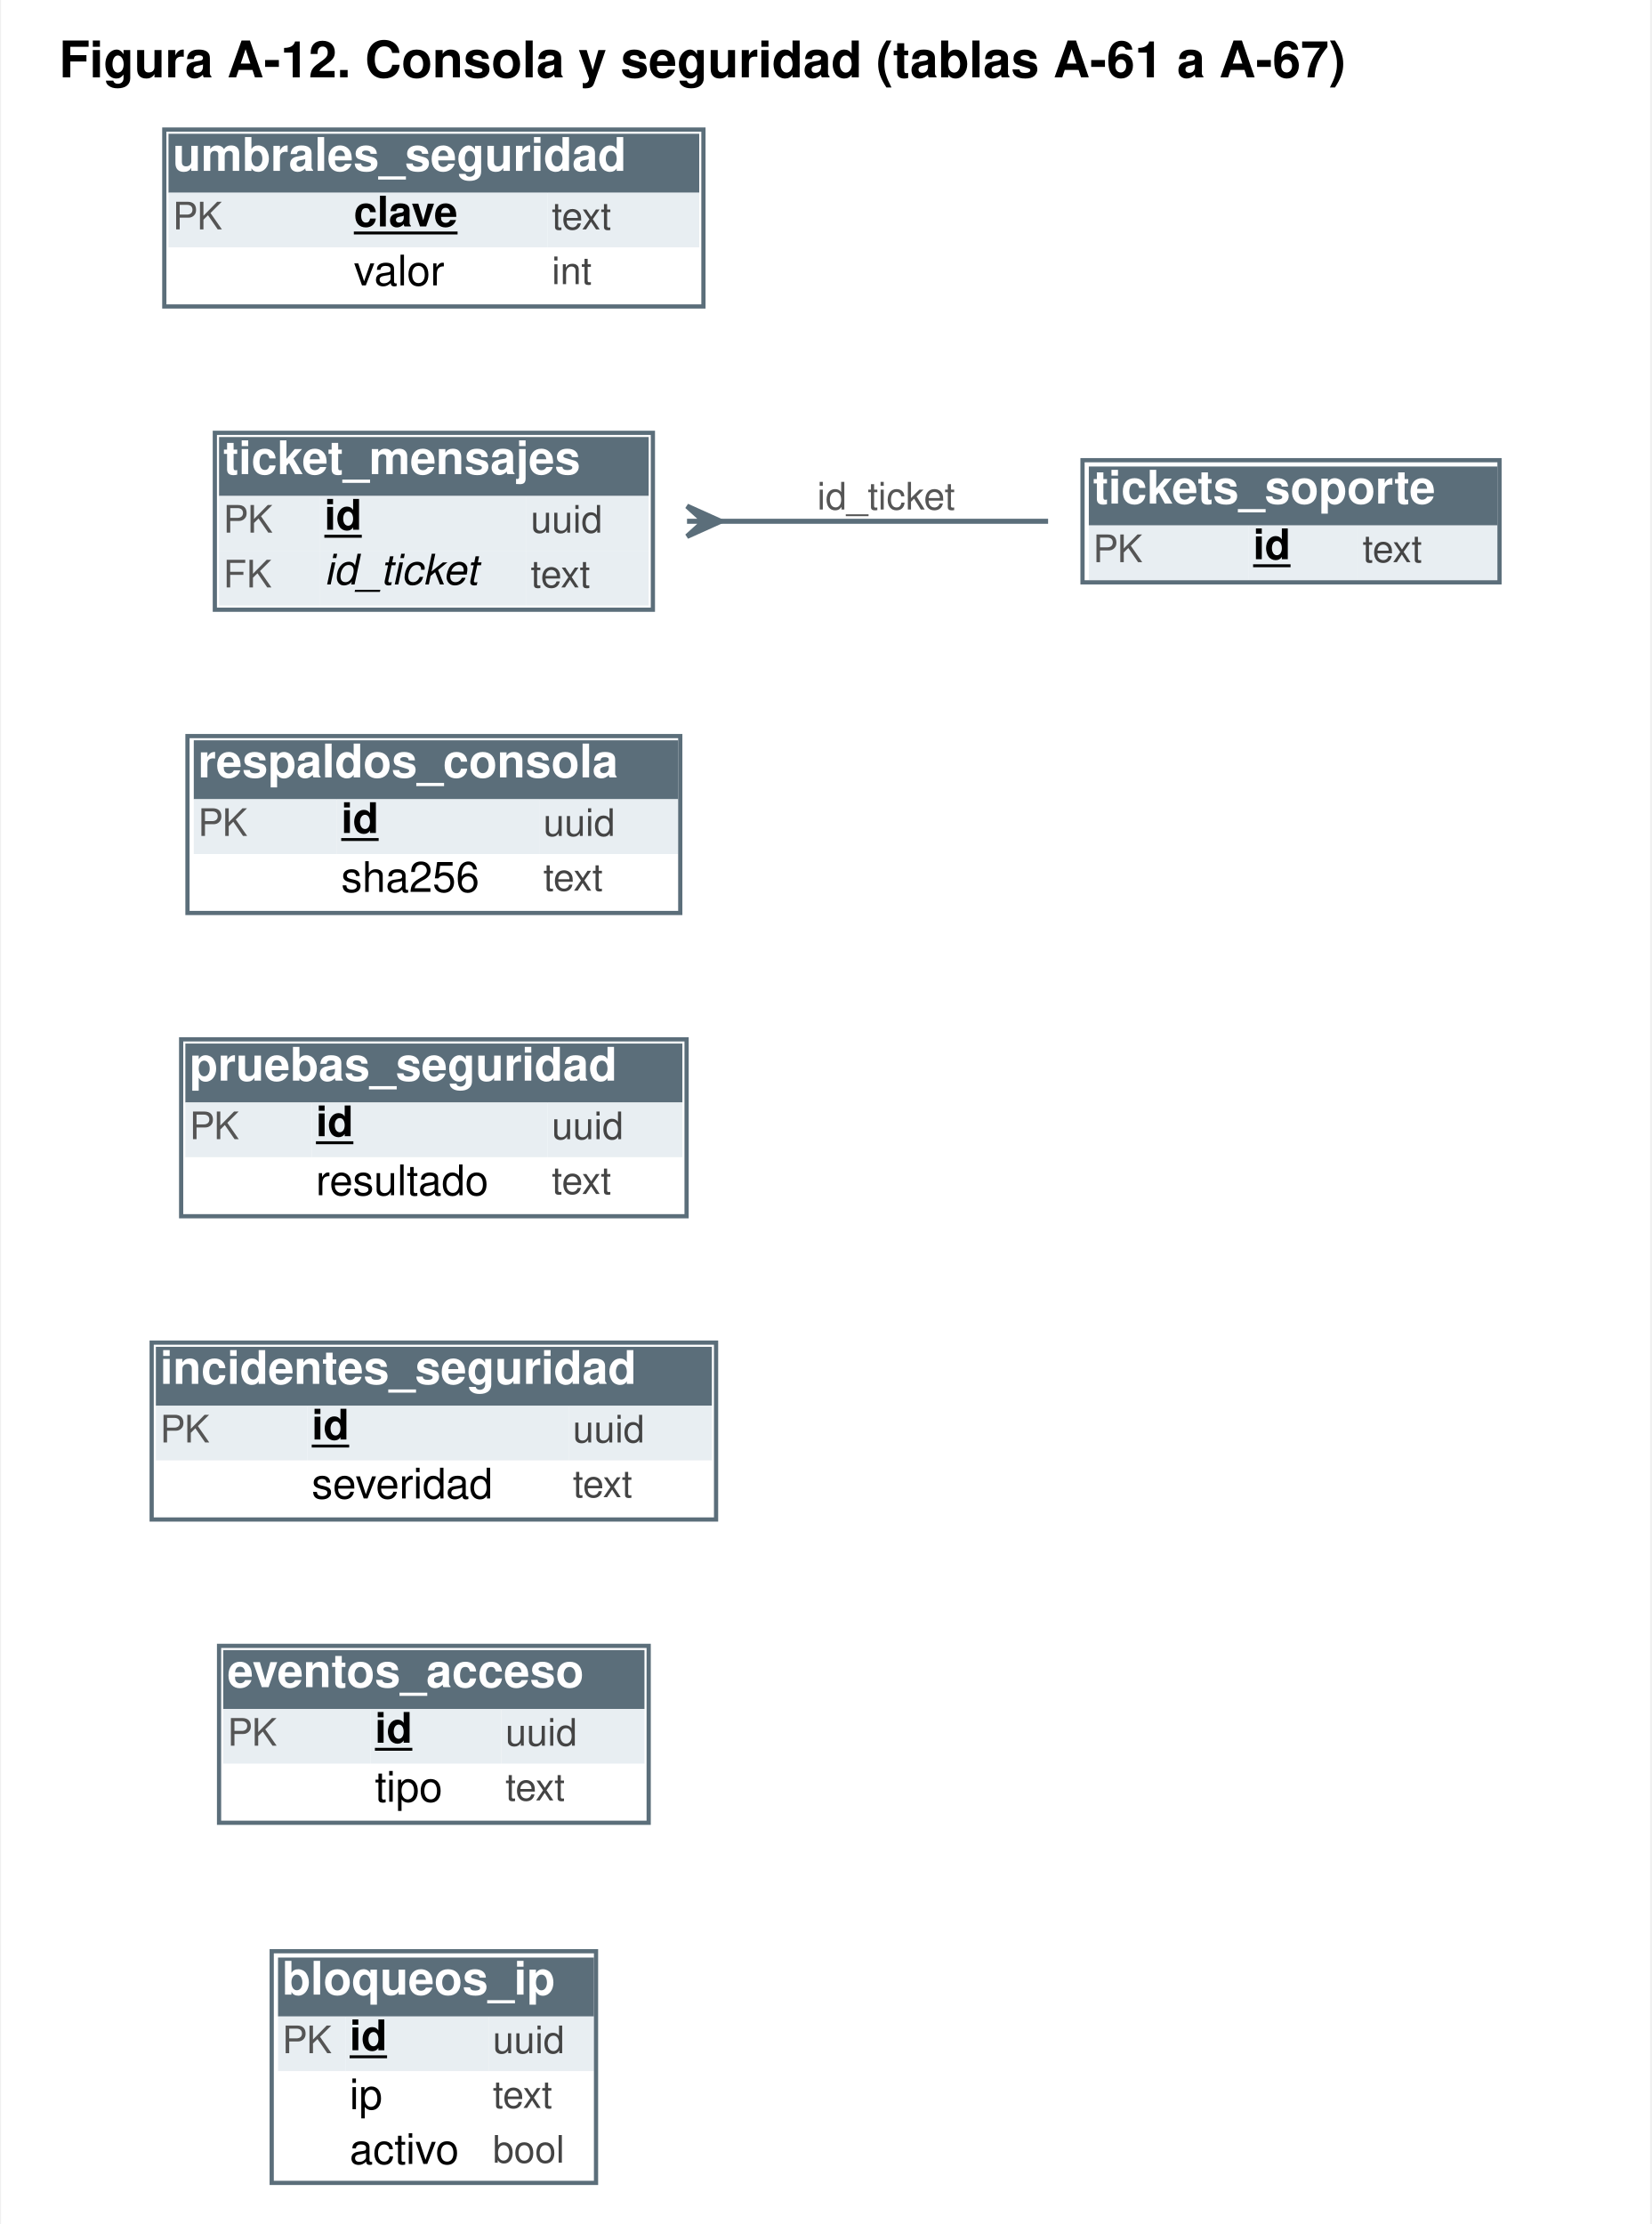
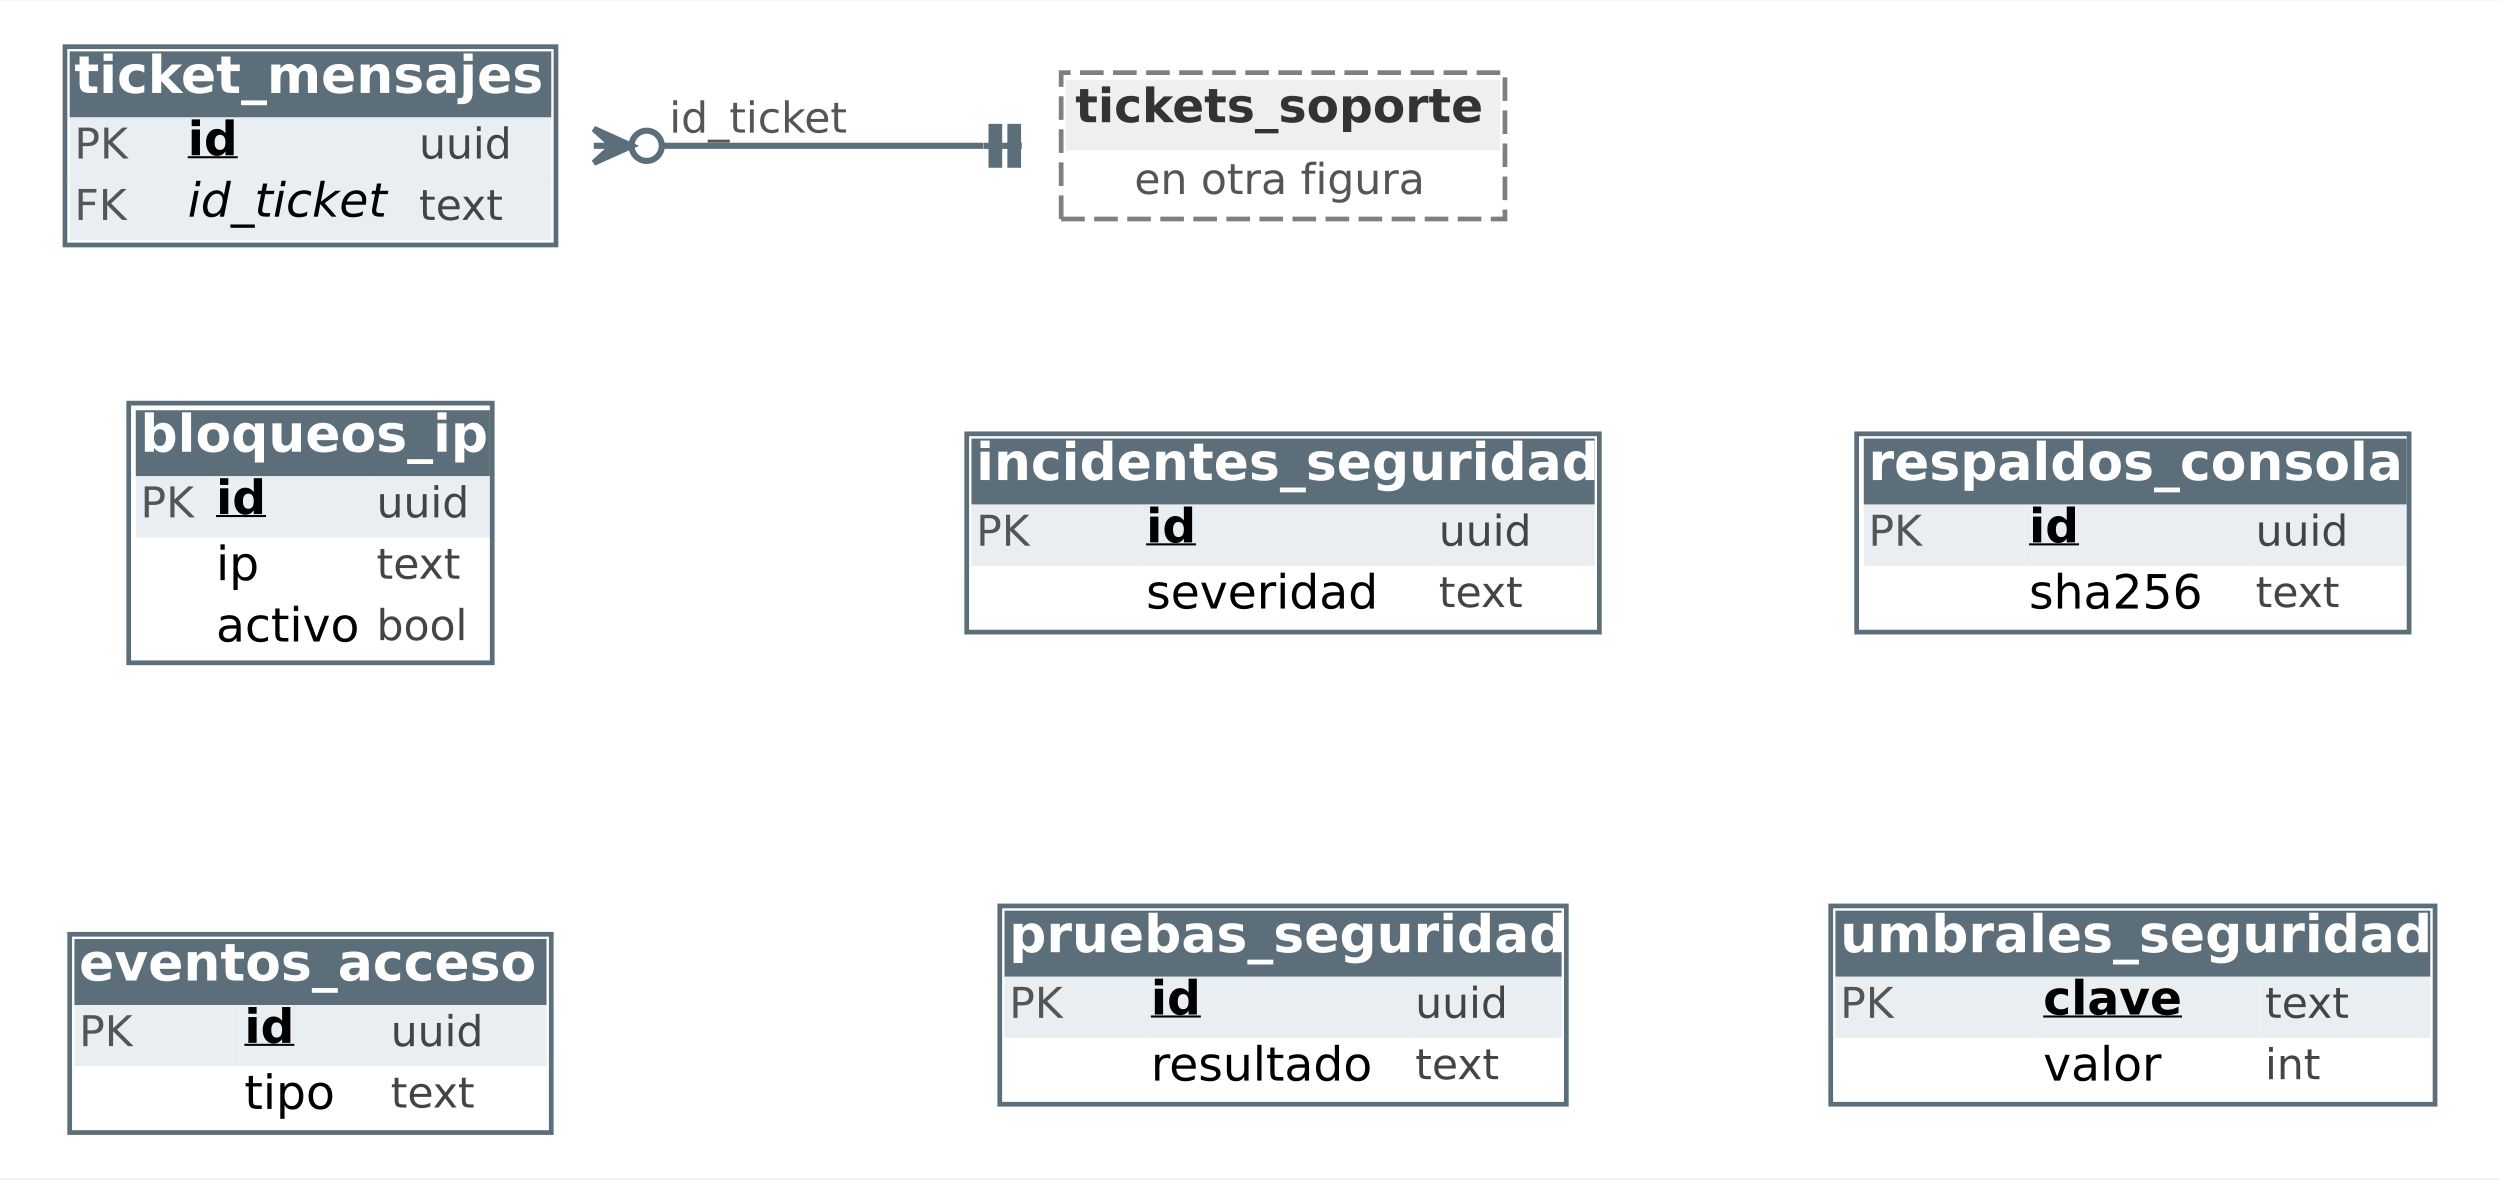
- <svg xmlns="http://www.w3.org/2000/svg" width="392pt" height="528pt" viewBox="0.00 0.00 391.52 528.02">
-   <g id="graph0" class="graph" transform="scale(1 1) rotate(0) translate(5.76 522.26)">
-     <polygon fill="white" stroke="transparent" points="-5.76,5.76 -5.76,-522.26 385.76,-522.26 385.76,5.76 -5.76,5.76" />
-     <text text-anchor="start" x="8" y="-503.9" font-family="Helvetica,sans-Serif" font-weight="bold" font-size="12.00">Figura A-12. Consola y seguridad (tablas A-61 a A-67)</text>
+ <svg xmlns="http://www.w3.org/2000/svg" width="530pt" height="250pt" viewBox="0.00 0.00 529.52 249.52">
+   <g id="graph0" class="graph" transform="scale(1 1) rotate(0) translate(5.76 243.76)">
+     <polygon fill="white" stroke="transparent" points="-5.76,5.76 -5.76,-243.76 523.76,-243.76 523.76,5.76 -5.76,5.76" />
    <g id="node1" class="node">
-       <polygon fill="#5b6e7a" stroke="transparent" points="60,-43.5 60,-57.5 135,-57.5 135,-43.5 60,-43.5" />
-       <text text-anchor="start" x="61" y="-48.7" font-family="Helvetica,sans-Serif" font-weight="bold" font-size="11.00" fill="white">bloqueos_ip</text>
-       <polygon fill="#e8eef2" stroke="transparent" points="60,-30.5 60,-43.5 76,-43.5 76,-30.5 60,-30.5" />
-       <text text-anchor="start" x="61" y="-34.8" font-family="Helvetica,sans-Serif" font-size="9.00" fill="#555555">PK</text>
-       <polygon fill="#e8eef2" stroke="transparent" points="76,-30.5 76,-43.5 110,-43.5 110,-30.5 76,-30.5" />
-       <text text-anchor="start" x="77" y="-35.5" font-family="Helvetica,sans-Serif" font-weight="bold" text-decoration="underline" font-size="10.00">id</text>
-       <polygon fill="#e8eef2" stroke="transparent" points="110,-30.5 110,-43.5 135,-43.5 135,-30.5 110,-30.5" />
-       <text text-anchor="start" x="111" y="-34.8" font-family="Helvetica,sans-Serif" font-size="9.00" fill="#444444">uuid</text>
-       <polygon fill="white" stroke="transparent" points="60,-17.5 60,-30.5 76,-30.5 76,-17.5 60,-17.5" />
-       <text text-anchor="start" x="61" y="-21.8" font-family="Helvetica,sans-Serif" font-size="9.00" fill="#555555"> </text>
-       <polygon fill="white" stroke="transparent" points="76,-17.5 76,-30.5 110,-30.5 110,-17.5 76,-17.5" />
-       <text text-anchor="start" x="77" y="-21.5" font-family="Helvetica,sans-Serif" font-size="10.00">ip</text>
-       <polygon fill="white" stroke="transparent" points="110,-17.5 110,-30.5 135,-30.5 135,-17.5 110,-17.5" />
-       <text text-anchor="start" x="111" y="-21.8" font-family="Helvetica,sans-Serif" font-size="9.00" fill="#444444">text</text>
-       <polygon fill="white" stroke="transparent" points="60,-4.5 60,-17.5 76,-17.5 76,-4.5 60,-4.5" />
-       <text text-anchor="start" x="61" y="-8.8" font-family="Helvetica,sans-Serif" font-size="9.00" fill="#555555"> </text>
-       <polygon fill="white" stroke="transparent" points="76,-4.5 76,-17.5 110,-17.5 110,-4.5 76,-4.5" />
-       <text text-anchor="start" x="77" y="-8.5" font-family="Helvetica,sans-Serif" font-size="10.00">activo</text>
-       <polygon fill="white" stroke="transparent" points="110,-4.5 110,-17.5 135,-17.5 135,-4.5 110,-4.5" />
-       <text text-anchor="start" x="111" y="-8.8" font-family="Helvetica,sans-Serif" font-size="9.00" fill="#444444">bool</text>
-       <polygon fill="none" stroke="#5b6e7a" points="58.5,-4 58.5,-59 135.5,-59 135.5,-4 58.5,-4" />
+       <polygon fill="#5b6e7a" stroke="transparent" points="23,-143 23,-157 98,-157 98,-143 23,-143" />
+       <text text-anchor="start" x="24" y="-148.2" font-family="DejaVu Sans" font-weight="bold" font-size="11.00" fill="white">bloqueos_ip</text>
+       <polygon fill="#e8eef2" stroke="transparent" points="23,-130 23,-143 39,-143 39,-130 23,-130" />
+       <text text-anchor="start" x="24" y="-134.3" font-family="DejaVu Sans" font-size="9.00" fill="#555555">PK</text>
+       <polygon fill="#e8eef2" stroke="transparent" points="39,-130 39,-143 73,-143 73,-130 39,-130" />
+       <text text-anchor="start" x="40" y="-135" font-family="DejaVu Sans" font-weight="bold" text-decoration="underline" font-size="10.00">id</text>
+       <polygon fill="#e8eef2" stroke="transparent" points="73,-130 73,-143 98,-143 98,-130 73,-130" />
+       <text text-anchor="start" x="74" y="-134.3" font-family="DejaVu Sans" font-size="9.00" fill="#444444">uuid</text>
+       <polygon fill="white" stroke="transparent" points="23,-117 23,-130 39,-130 39,-117 23,-117" />
+       <text text-anchor="start" x="24" y="-121.3" font-family="DejaVu Sans" font-size="9.00" fill="#555555"> </text>
+       <polygon fill="white" stroke="transparent" points="39,-117 39,-130 73,-130 73,-117 39,-117" />
+       <text text-anchor="start" x="40" y="-121" font-family="DejaVu Sans" font-size="10.00">ip</text>
+       <polygon fill="white" stroke="transparent" points="73,-117 73,-130 98,-130 98,-117 73,-117" />
+       <text text-anchor="start" x="74" y="-121.3" font-family="DejaVu Sans" font-size="9.00" fill="#444444">text</text>
+       <polygon fill="white" stroke="transparent" points="23,-104 23,-117 39,-117 39,-104 23,-104" />
+       <text text-anchor="start" x="24" y="-108.3" font-family="DejaVu Sans" font-size="9.00" fill="#555555"> </text>
+       <polygon fill="white" stroke="transparent" points="39,-104 39,-117 73,-117 73,-104 39,-104" />
+       <text text-anchor="start" x="40" y="-108" font-family="DejaVu Sans" font-size="10.00">activo</text>
+       <polygon fill="white" stroke="transparent" points="73,-104 73,-117 98,-117 98,-104 73,-104" />
+       <text text-anchor="start" x="74" y="-108.3" font-family="DejaVu Sans" font-size="9.00" fill="#444444">bool</text>
+       <polygon fill="none" stroke="#5b6e7a" points="21.5,-103.5 21.5,-158.5 98.5,-158.5 98.5,-103.5 21.5,-103.5" />
    </g>
    <g id="node2" class="node">
-       <polygon fill="#5b6e7a" stroke="transparent" points="47,-116.5 47,-130.5 147,-130.5 147,-116.5 47,-116.5" />
-       <text text-anchor="start" x="48" y="-121.7" font-family="Helvetica,sans-Serif" font-weight="bold" font-size="11.00" fill="white">eventos_acceso</text>
-       <polygon fill="#e8eef2" stroke="transparent" points="47,-103.5 47,-116.5 82,-116.5 82,-103.5 47,-103.5" />
-       <text text-anchor="start" x="48" y="-107.8" font-family="Helvetica,sans-Serif" font-size="9.00" fill="#555555">PK</text>
-       <polygon fill="#e8eef2" stroke="transparent" points="82,-103.5 82,-116.5 113,-116.5 113,-103.5 82,-103.5" />
-       <text text-anchor="start" x="83" y="-108.5" font-family="Helvetica,sans-Serif" font-weight="bold" text-decoration="underline" font-size="10.00">id</text>
-       <polygon fill="#e8eef2" stroke="transparent" points="113,-103.5 113,-116.5 147,-116.5 147,-103.5 113,-103.5" />
-       <text text-anchor="start" x="114" y="-107.8" font-family="Helvetica,sans-Serif" font-size="9.00" fill="#444444">uuid</text>
-       <polygon fill="white" stroke="transparent" points="47,-90.5 47,-103.5 82,-103.5 82,-90.5 47,-90.5" />
-       <text text-anchor="start" x="48" y="-94.8" font-family="Helvetica,sans-Serif" font-size="9.00" fill="#555555"> </text>
-       <polygon fill="white" stroke="transparent" points="82,-90.5 82,-103.5 113,-103.5 113,-90.5 82,-90.5" />
-       <text text-anchor="start" x="83" y="-94.5" font-family="Helvetica,sans-Serif" font-size="10.00">tipo</text>
-       <polygon fill="white" stroke="transparent" points="113,-90.5 113,-103.5 147,-103.5 147,-90.5 113,-90.5" />
-       <text text-anchor="start" x="114" y="-94.8" font-family="Helvetica,sans-Serif" font-size="9.00" fill="#444444">text</text>
-       <polygon fill="none" stroke="#5b6e7a" points="46,-89.5 46,-131.5 148,-131.5 148,-89.5 46,-89.5" />
+       <polygon fill="#5b6e7a" stroke="transparent" points="10,-31 10,-45 110,-45 110,-31 10,-31" />
+       <text text-anchor="start" x="11" y="-36.2" font-family="DejaVu Sans" font-weight="bold" font-size="11.00" fill="white">eventos_acceso</text>
+       <polygon fill="#e8eef2" stroke="transparent" points="10,-18 10,-31 45,-31 45,-18 10,-18" />
+       <text text-anchor="start" x="11" y="-22.3" font-family="DejaVu Sans" font-size="9.00" fill="#555555">PK</text>
+       <polygon fill="#e8eef2" stroke="transparent" points="45,-18 45,-31 76,-31 76,-18 45,-18" />
+       <text text-anchor="start" x="46" y="-23" font-family="DejaVu Sans" font-weight="bold" text-decoration="underline" font-size="10.00">id</text>
+       <polygon fill="#e8eef2" stroke="transparent" points="76,-18 76,-31 110,-31 110,-18 76,-18" />
+       <text text-anchor="start" x="77" y="-22.3" font-family="DejaVu Sans" font-size="9.00" fill="#444444">uuid</text>
+       <polygon fill="white" stroke="transparent" points="10,-5 10,-18 45,-18 45,-5 10,-5" />
+       <text text-anchor="start" x="11" y="-9.3" font-family="DejaVu Sans" font-size="9.00" fill="#555555"> </text>
+       <polygon fill="white" stroke="transparent" points="45,-5 45,-18 76,-18 76,-5 45,-5" />
+       <text text-anchor="start" x="46" y="-9" font-family="DejaVu Sans" font-size="10.00">tipo</text>
+       <polygon fill="white" stroke="transparent" points="76,-5 76,-18 110,-18 110,-5 76,-5" />
+       <text text-anchor="start" x="77" y="-9.3" font-family="DejaVu Sans" font-size="9.00" fill="#444444">text</text>
+       <polygon fill="none" stroke="#5b6e7a" points="9,-4 9,-46 111,-46 111,-4 9,-4" />
    </g>
    <g id="node3" class="node">
-       <polygon fill="#5b6e7a" stroke="transparent" points="31,-188.5 31,-202.5 163,-202.5 163,-188.5 31,-188.5" />
-       <text text-anchor="start" x="32" y="-193.7" font-family="Helvetica,sans-Serif" font-weight="bold" font-size="11.00" fill="white">incidentes_seguridad</text>
-       <polygon fill="#e8eef2" stroke="transparent" points="31,-175.5 31,-188.5 67,-188.5 67,-175.5 31,-175.5" />
-       <text text-anchor="start" x="32" y="-179.8" font-family="Helvetica,sans-Serif" font-size="9.00" fill="#555555">PK</text>
-       <polygon fill="#e8eef2" stroke="transparent" points="67,-175.5 67,-188.5 129,-188.5 129,-175.5 67,-175.5" />
-       <text text-anchor="start" x="68" y="-180.5" font-family="Helvetica,sans-Serif" font-weight="bold" text-decoration="underline" font-size="10.00">id</text>
-       <polygon fill="#e8eef2" stroke="transparent" points="129,-175.5 129,-188.5 163,-188.5 163,-175.5 129,-175.5" />
-       <text text-anchor="start" x="130" y="-179.8" font-family="Helvetica,sans-Serif" font-size="9.00" fill="#444444">uuid</text>
-       <polygon fill="white" stroke="transparent" points="31,-162.5 31,-175.5 67,-175.5 67,-162.5 31,-162.5" />
-       <text text-anchor="start" x="32" y="-166.8" font-family="Helvetica,sans-Serif" font-size="9.00" fill="#555555"> </text>
-       <polygon fill="white" stroke="transparent" points="67,-162.5 67,-175.5 129,-175.5 129,-162.5 67,-162.5" />
-       <text text-anchor="start" x="68" y="-166.5" font-family="Helvetica,sans-Serif" font-size="10.00">severidad</text>
-       <polygon fill="white" stroke="transparent" points="129,-162.5 129,-175.5 163,-175.5 163,-162.5 129,-162.5" />
-       <text text-anchor="start" x="130" y="-166.8" font-family="Helvetica,sans-Serif" font-size="9.00" fill="#444444">text</text>
-       <polygon fill="none" stroke="#5b6e7a" points="30,-161.5 30,-203.5 164,-203.5 164,-161.5 30,-161.5" />
+       <polygon fill="#5b6e7a" stroke="transparent" points="200,-137 200,-151 332,-151 332,-137 200,-137" />
+       <text text-anchor="start" x="201" y="-142.2" font-family="DejaVu Sans" font-weight="bold" font-size="11.00" fill="white">incidentes_seguridad</text>
+       <polygon fill="#e8eef2" stroke="transparent" points="200,-124 200,-137 236,-137 236,-124 200,-124" />
+       <text text-anchor="start" x="201" y="-128.3" font-family="DejaVu Sans" font-size="9.00" fill="#555555">PK</text>
+       <polygon fill="#e8eef2" stroke="transparent" points="236,-124 236,-137 298,-137 298,-124 236,-124" />
+       <text text-anchor="start" x="237" y="-129" font-family="DejaVu Sans" font-weight="bold" text-decoration="underline" font-size="10.00">id</text>
+       <polygon fill="#e8eef2" stroke="transparent" points="298,-124 298,-137 332,-137 332,-124 298,-124" />
+       <text text-anchor="start" x="299" y="-128.3" font-family="DejaVu Sans" font-size="9.00" fill="#444444">uuid</text>
+       <polygon fill="white" stroke="transparent" points="200,-111 200,-124 236,-124 236,-111 200,-111" />
+       <text text-anchor="start" x="201" y="-115.3" font-family="DejaVu Sans" font-size="9.00" fill="#555555"> </text>
+       <polygon fill="white" stroke="transparent" points="236,-111 236,-124 298,-124 298,-111 236,-111" />
+       <text text-anchor="start" x="237" y="-115" font-family="DejaVu Sans" font-size="10.00">severidad</text>
+       <polygon fill="white" stroke="transparent" points="298,-111 298,-124 332,-124 332,-111 298,-111" />
+       <text text-anchor="start" x="299" y="-115.3" font-family="DejaVu Sans" font-size="9.00" fill="#444444">text</text>
+       <polygon fill="none" stroke="#5b6e7a" points="199,-110 199,-152 333,-152 333,-110 199,-110" />
    </g>
    <g id="node4" class="node">
-       <polygon fill="#5b6e7a" stroke="transparent" points="38,-260.5 38,-274.5 156,-274.5 156,-260.5 38,-260.5" />
-       <text text-anchor="start" x="39" y="-265.7" font-family="Helvetica,sans-Serif" font-weight="bold" font-size="11.00" fill="white">pruebas_seguridad</text>
-       <polygon fill="#e8eef2" stroke="transparent" points="38,-247.5 38,-260.5 68,-260.5 68,-247.5 38,-247.5" />
-       <text text-anchor="start" x="39" y="-251.8" font-family="Helvetica,sans-Serif" font-size="9.00" fill="#555555">PK</text>
-       <polygon fill="#e8eef2" stroke="transparent" points="68,-247.5 68,-260.5 124,-260.5 124,-247.5 68,-247.5" />
-       <text text-anchor="start" x="69" y="-252.5" font-family="Helvetica,sans-Serif" font-weight="bold" text-decoration="underline" font-size="10.00">id</text>
-       <polygon fill="#e8eef2" stroke="transparent" points="124,-247.5 124,-260.5 156,-260.5 156,-247.5 124,-247.5" />
-       <text text-anchor="start" x="125" y="-251.8" font-family="Helvetica,sans-Serif" font-size="9.00" fill="#444444">uuid</text>
-       <polygon fill="white" stroke="transparent" points="38,-234.5 38,-247.5 68,-247.5 68,-234.5 38,-234.5" />
-       <text text-anchor="start" x="39" y="-238.8" font-family="Helvetica,sans-Serif" font-size="9.00" fill="#555555"> </text>
-       <polygon fill="white" stroke="transparent" points="68,-234.5 68,-247.5 124,-247.5 124,-234.5 68,-234.5" />
-       <text text-anchor="start" x="69" y="-238.5" font-family="Helvetica,sans-Serif" font-size="10.00">resultado</text>
-       <polygon fill="white" stroke="transparent" points="124,-234.5 124,-247.5 156,-247.5 156,-234.5 124,-234.5" />
-       <text text-anchor="start" x="125" y="-238.8" font-family="Helvetica,sans-Serif" font-size="9.00" fill="#444444">text</text>
-       <polygon fill="none" stroke="#5b6e7a" points="37,-233.5 37,-275.5 157,-275.5 157,-233.5 37,-233.5" />
+       <polygon fill="#5b6e7a" stroke="transparent" points="207,-37 207,-51 325,-51 325,-37 207,-37" />
+       <text text-anchor="start" x="208" y="-42.2" font-family="DejaVu Sans" font-weight="bold" font-size="11.00" fill="white">pruebas_seguridad</text>
+       <polygon fill="#e8eef2" stroke="transparent" points="207,-24 207,-37 237,-37 237,-24 207,-24" />
+       <text text-anchor="start" x="208" y="-28.3" font-family="DejaVu Sans" font-size="9.00" fill="#555555">PK</text>
+       <polygon fill="#e8eef2" stroke="transparent" points="237,-24 237,-37 293,-37 293,-24 237,-24" />
+       <text text-anchor="start" x="238" y="-29" font-family="DejaVu Sans" font-weight="bold" text-decoration="underline" font-size="10.00">id</text>
+       <polygon fill="#e8eef2" stroke="transparent" points="293,-24 293,-37 325,-37 325,-24 293,-24" />
+       <text text-anchor="start" x="294" y="-28.3" font-family="DejaVu Sans" font-size="9.00" fill="#444444">uuid</text>
+       <polygon fill="white" stroke="transparent" points="207,-11 207,-24 237,-24 237,-11 207,-11" />
+       <text text-anchor="start" x="208" y="-15.3" font-family="DejaVu Sans" font-size="9.00" fill="#555555"> </text>
+       <polygon fill="white" stroke="transparent" points="237,-11 237,-24 293,-24 293,-11 237,-11" />
+       <text text-anchor="start" x="238" y="-15" font-family="DejaVu Sans" font-size="10.00">resultado</text>
+       <polygon fill="white" stroke="transparent" points="293,-11 293,-24 325,-24 325,-11 293,-11" />
+       <text text-anchor="start" x="294" y="-15.3" font-family="DejaVu Sans" font-size="9.00" fill="#444444">text</text>
+       <polygon fill="none" stroke="#5b6e7a" points="206,-10 206,-52 326,-52 326,-10 206,-10" />
    </g>
    <g id="node5" class="node">
-       <polygon fill="#5b6e7a" stroke="transparent" points="40,-332.5 40,-346.5 155,-346.5 155,-332.5 40,-332.5" />
-       <text text-anchor="start" x="41" y="-337.7" font-family="Helvetica,sans-Serif" font-weight="bold" font-size="11.00" fill="white">respaldos_consola</text>
-       <polygon fill="#e8eef2" stroke="transparent" points="40,-319.5 40,-332.5 74,-332.5 74,-319.5 40,-319.5" />
-       <text text-anchor="start" x="41" y="-323.8" font-family="Helvetica,sans-Serif" font-size="9.00" fill="#555555">PK</text>
-       <polygon fill="#e8eef2" stroke="transparent" points="74,-319.5 74,-332.5 122,-332.5 122,-319.5 74,-319.5" />
-       <text text-anchor="start" x="75" y="-324.5" font-family="Helvetica,sans-Serif" font-weight="bold" text-decoration="underline" font-size="10.00">id</text>
-       <polygon fill="#e8eef2" stroke="transparent" points="122,-319.5 122,-332.5 155,-332.5 155,-319.5 122,-319.5" />
-       <text text-anchor="start" x="123" y="-323.8" font-family="Helvetica,sans-Serif" font-size="9.00" fill="#444444">uuid</text>
-       <polygon fill="white" stroke="transparent" points="40,-306.5 40,-319.5 74,-319.5 74,-306.5 40,-306.5" />
-       <text text-anchor="start" x="41" y="-310.8" font-family="Helvetica,sans-Serif" font-size="9.00" fill="#555555"> </text>
-       <polygon fill="white" stroke="transparent" points="74,-306.5 74,-319.5 122,-319.5 122,-306.5 74,-306.5" />
-       <text text-anchor="start" x="75" y="-310.5" font-family="Helvetica,sans-Serif" font-size="10.00">sha256</text>
-       <polygon fill="white" stroke="transparent" points="122,-306.5 122,-319.5 155,-319.5 155,-306.5 122,-306.5" />
-       <text text-anchor="start" x="123" y="-310.8" font-family="Helvetica,sans-Serif" font-size="9.00" fill="#444444">text</text>
-       <polygon fill="none" stroke="#5b6e7a" points="38.5,-305.5 38.5,-347.5 155.5,-347.5 155.5,-305.5 38.5,-305.5" />
+       <polygon fill="#5b6e7a" stroke="transparent" points="389,-137 389,-151 504,-151 504,-137 389,-137" />
+       <text text-anchor="start" x="390" y="-142.2" font-family="DejaVu Sans" font-weight="bold" font-size="11.00" fill="white">respaldos_consola</text>
+       <polygon fill="#e8eef2" stroke="transparent" points="389,-124 389,-137 423,-137 423,-124 389,-124" />
+       <text text-anchor="start" x="390" y="-128.3" font-family="DejaVu Sans" font-size="9.00" fill="#555555">PK</text>
+       <polygon fill="#e8eef2" stroke="transparent" points="423,-124 423,-137 471,-137 471,-124 423,-124" />
+       <text text-anchor="start" x="424" y="-129" font-family="DejaVu Sans" font-weight="bold" text-decoration="underline" font-size="10.00">id</text>
+       <polygon fill="#e8eef2" stroke="transparent" points="471,-124 471,-137 504,-137 504,-124 471,-124" />
+       <text text-anchor="start" x="472" y="-128.3" font-family="DejaVu Sans" font-size="9.00" fill="#444444">uuid</text>
+       <polygon fill="white" stroke="transparent" points="389,-111 389,-124 423,-124 423,-111 389,-111" />
+       <text text-anchor="start" x="390" y="-115.3" font-family="DejaVu Sans" font-size="9.00" fill="#555555"> </text>
+       <polygon fill="white" stroke="transparent" points="423,-111 423,-124 471,-124 471,-111 423,-111" />
+       <text text-anchor="start" x="424" y="-115" font-family="DejaVu Sans" font-size="10.00">sha256</text>
+       <polygon fill="white" stroke="transparent" points="471,-111 471,-124 504,-124 504,-111 471,-111" />
+       <text text-anchor="start" x="472" y="-115.3" font-family="DejaVu Sans" font-size="9.00" fill="#444444">text</text>
+       <polygon fill="none" stroke="#5b6e7a" points="387.5,-110 387.5,-152 504.5,-152 504.5,-110 387.5,-110" />
+     </g>
+     <g id="node7" class="node">
+       <polygon fill="#5b6e7a" stroke="transparent" points="383,-37 383,-51 509,-51 509,-37 383,-37" />
+       <text text-anchor="start" x="384" y="-42.2" font-family="DejaVu Sans" font-weight="bold" font-size="11.00" fill="white">umbrales_seguridad</text>
+       <polygon fill="#e8eef2" stroke="transparent" points="383,-24 383,-37 426,-37 426,-24 383,-24" />
+       <text text-anchor="start" x="384" y="-28.3" font-family="DejaVu Sans" font-size="9.00" fill="#555555">PK</text>
+       <polygon fill="#e8eef2" stroke="transparent" points="426,-24 426,-37 473,-37 473,-24 426,-24" />
+       <text text-anchor="start" x="427" y="-29" font-family="DejaVu Sans" font-weight="bold" text-decoration="underline" font-size="10.00">clave</text>
+       <polygon fill="#e8eef2" stroke="transparent" points="473,-24 473,-37 509,-37 509,-24 473,-24" />
+       <text text-anchor="start" x="474" y="-28.3" font-family="DejaVu Sans" font-size="9.00" fill="#444444">text</text>
+       <polygon fill="white" stroke="transparent" points="383,-11 383,-24 426,-24 426,-11 383,-11" />
+       <text text-anchor="start" x="384" y="-15.3" font-family="DejaVu Sans" font-size="9.00" fill="#555555"> </text>
+       <polygon fill="white" stroke="transparent" points="426,-11 426,-24 473,-24 473,-11 426,-11" />
+       <text text-anchor="start" x="427" y="-15" font-family="DejaVu Sans" font-size="10.00">valor</text>
+       <polygon fill="white" stroke="transparent" points="473,-11 473,-24 509,-24 509,-11 473,-11" />
+       <text text-anchor="start" x="474" y="-15.3" font-family="DejaVu Sans" font-size="9.00" fill="#444444">int</text>
+       <polygon fill="none" stroke="#5b6e7a" points="382,-10 382,-52 510,-52 510,-10 382,-10" />
    </g>
    <g id="node6" class="node">
-       <polygon fill="#5b6e7a" stroke="transparent" points="46,-404.5 46,-418.5 148,-418.5 148,-404.5 46,-404.5" />
-       <text text-anchor="start" x="47" y="-409.7" font-family="Helvetica,sans-Serif" font-weight="bold" font-size="11.00" fill="white">ticket_mensajes</text>
-       <polygon fill="#e8eef2" stroke="transparent" points="46,-391.5 46,-404.5 70,-404.5 70,-391.5 46,-391.5" />
-       <text text-anchor="start" x="47" y="-395.8" font-family="Helvetica,sans-Serif" font-size="9.00" fill="#555555">PK</text>
-       <polygon fill="#e8eef2" stroke="transparent" points="70,-391.5 70,-404.5 119,-404.5 119,-391.5 70,-391.5" />
-       <text text-anchor="start" x="71" y="-396.5" font-family="Helvetica,sans-Serif" font-weight="bold" text-decoration="underline" font-size="10.00">id</text>
-       <polygon fill="#e8eef2" stroke="transparent" points="119,-391.5 119,-404.5 148,-404.5 148,-391.5 119,-391.5" />
-       <text text-anchor="start" x="120" y="-395.8" font-family="Helvetica,sans-Serif" font-size="9.00" fill="#444444">uuid</text>
-       <polygon fill="#e8eef2" stroke="transparent" points="46,-378.5 46,-391.5 70,-391.5 70,-378.5 46,-378.5" />
-       <text text-anchor="start" x="47" y="-382.8" font-family="Helvetica,sans-Serif" font-size="9.00" fill="#555555">FK</text>
-       <polygon fill="#e8eef2" stroke="transparent" points="70,-378.5 70,-391.5 119,-391.5 119,-378.5 70,-378.5" />
-       <text text-anchor="start" x="71" y="-383.5" font-family="Helvetica,sans-Serif" font-style="italic" font-size="10.00">id_ticket</text>
-       <polygon fill="#e8eef2" stroke="transparent" points="119,-378.5 119,-391.5 148,-391.5 148,-378.5 119,-378.5" />
-       <text text-anchor="start" x="120" y="-382.8" font-family="Helvetica,sans-Serif" font-size="9.00" fill="#444444">text</text>
-       <polygon fill="none" stroke="#5b6e7a" points="45,-377.5 45,-419.5 149,-419.5 149,-377.5 45,-377.5" />
+       <polygon fill="#5b6e7a" stroke="transparent" points="9,-219 9,-233 111,-233 111,-219 9,-219" />
+       <text text-anchor="start" x="10" y="-224.2" font-family="DejaVu Sans" font-weight="bold" font-size="11.00" fill="white">ticket_mensajes</text>
+       <polygon fill="#e8eef2" stroke="transparent" points="9,-206 9,-219 33,-219 33,-206 9,-206" />
+       <text text-anchor="start" x="10" y="-210.3" font-family="DejaVu Sans" font-size="9.00" fill="#555555">PK</text>
+       <polygon fill="#e8eef2" stroke="transparent" points="33,-206 33,-219 82,-219 82,-206 33,-206" />
+       <text text-anchor="start" x="34" y="-211" font-family="DejaVu Sans" font-weight="bold" text-decoration="underline" font-size="10.00">id</text>
+       <polygon fill="#e8eef2" stroke="transparent" points="82,-206 82,-219 111,-219 111,-206 82,-206" />
+       <text text-anchor="start" x="83" y="-210.3" font-family="DejaVu Sans" font-size="9.00" fill="#444444">uuid</text>
+       <polygon fill="#e8eef2" stroke="transparent" points="9,-193 9,-206 33,-206 33,-193 9,-193" />
+       <text text-anchor="start" x="10" y="-197.3" font-family="DejaVu Sans" font-size="9.00" fill="#555555">FK</text>
+       <polygon fill="#e8eef2" stroke="transparent" points="33,-193 33,-206 82,-206 82,-193 33,-193" />
+       <text text-anchor="start" x="34" y="-198" font-family="DejaVu Sans" font-style="italic" font-size="10.00">id_ticket</text>
+       <polygon fill="#e8eef2" stroke="transparent" points="82,-193 82,-206 111,-206 111,-193 82,-193" />
+       <text text-anchor="start" x="83" y="-197.3" font-family="DejaVu Sans" font-size="9.00" fill="#444444">text</text>
+       <polygon fill="none" stroke="#5b6e7a" points="8,-192 8,-234 112,-234 112,-192 8,-192" />
    </g>
    <g id="node8" class="node">
-       <polygon fill="#5b6e7a" stroke="transparent" points="252.5,-397.5 252.5,-411.5 349.5,-411.5 349.5,-397.5 252.5,-397.5" />
-       <text text-anchor="start" x="253.5" y="-402.7" font-family="Helvetica,sans-Serif" font-weight="bold" font-size="11.00" fill="white">tickets_soporte</text>
-       <polygon fill="#e8eef2" stroke="transparent" points="252.5,-384.5 252.5,-397.5 290.5,-397.5 290.5,-384.5 252.5,-384.5" />
-       <text text-anchor="start" x="253.5" y="-388.8" font-family="Helvetica,sans-Serif" font-size="9.00" fill="#555555">PK</text>
-       <polygon fill="#e8eef2" stroke="transparent" points="290.5,-384.5 290.5,-397.5 316.5,-397.5 316.5,-384.5 290.5,-384.5" />
-       <text text-anchor="start" x="291.5" y="-389.5" font-family="Helvetica,sans-Serif" font-weight="bold" text-decoration="underline" font-size="10.00">id</text>
-       <polygon fill="#e8eef2" stroke="transparent" points="316.5,-384.5 316.5,-397.5 349.5,-397.5 349.5,-384.5 316.5,-384.5" />
-       <text text-anchor="start" x="317.5" y="-388.8" font-family="Helvetica,sans-Serif" font-size="9.00" fill="#444444">text</text>
-       <polygon fill="none" stroke="#5b6e7a" points="251,-384 251,-413 350,-413 350,-384 251,-384" />
+       <polygon fill="#efefef" stroke="transparent" points="220,-212 220,-227 312,-227 312,-212 220,-212" />
+       <text text-anchor="start" x="222" y="-218" font-family="DejaVu Sans" font-weight="bold" font-size="10.00" fill="#333333">tickets_soporte</text>
+       <text text-anchor="start" x="234.5" y="-202.8" font-family="DejaVu Sans" font-size="9.00" fill="#555555">en otra figura</text>
+       <polygon fill="none" stroke="#7f7f7f" stroke-dasharray="5,2" points="219,-197.5 219,-228.5 313,-228.5 313,-197.5 219,-197.5" />
    </g>
    <g id="edge1" class="edge">
-       <path fill="none" stroke="#5b6e7a" stroke-width="1.2" d="M165.15,-398.5C190.34,-398.5 218.69,-398.5 242.83,-398.5" />
-       <polygon fill="#5b6e7a" stroke="#5b6e7a" stroke-width="1.2" points="165.1,-398.5 157.1,-394.9 161.1,-398.5 157.1,-398.5 157.1,-398.5 157.1,-398.5 161.1,-398.5 157.1,-402.1 165.1,-398.5 165.1,-398.5" />
-       <text text-anchor="start" x="188" y="-401.3" font-family="Helvetica,sans-Serif" font-size="9.00" fill="#555555">id_ticket</text>
-     </g>
-     <g id="node7" class="node">
-       <polygon fill="#5b6e7a" stroke="transparent" points="34,-476.5 34,-490.5 160,-490.5 160,-476.5 34,-476.5" />
-       <text text-anchor="start" x="35" y="-481.7" font-family="Helvetica,sans-Serif" font-weight="bold" font-size="11.00" fill="white">umbrales_seguridad</text>
-       <polygon fill="#e8eef2" stroke="transparent" points="34,-463.5 34,-476.5 77,-476.5 77,-463.5 34,-463.5" />
-       <text text-anchor="start" x="35" y="-467.8" font-family="Helvetica,sans-Serif" font-size="9.00" fill="#555555">PK</text>
-       <polygon fill="#e8eef2" stroke="transparent" points="77,-463.5 77,-476.5 124,-476.5 124,-463.5 77,-463.5" />
-       <text text-anchor="start" x="78" y="-468.5" font-family="Helvetica,sans-Serif" font-weight="bold" text-decoration="underline" font-size="10.00">clave</text>
-       <polygon fill="#e8eef2" stroke="transparent" points="124,-463.5 124,-476.5 160,-476.5 160,-463.5 124,-463.5" />
-       <text text-anchor="start" x="125" y="-467.8" font-family="Helvetica,sans-Serif" font-size="9.00" fill="#444444">text</text>
-       <polygon fill="white" stroke="transparent" points="34,-450.5 34,-463.5 77,-463.5 77,-450.5 34,-450.5" />
-       <text text-anchor="start" x="35" y="-454.8" font-family="Helvetica,sans-Serif" font-size="9.00" fill="#555555"> </text>
-       <polygon fill="white" stroke="transparent" points="77,-450.5 77,-463.5 124,-463.5 124,-450.5 77,-450.5" />
-       <text text-anchor="start" x="78" y="-454.5" font-family="Helvetica,sans-Serif" font-size="10.00">valor</text>
-       <polygon fill="white" stroke="transparent" points="124,-450.5 124,-463.5 160,-463.5 160,-450.5 124,-450.5" />
-       <text text-anchor="start" x="125" y="-454.8" font-family="Helvetica,sans-Serif" font-size="9.00" fill="#444444">int</text>
-       <polygon fill="none" stroke="#5b6e7a" points="33,-449.5 33,-491.5 161,-491.5 161,-449.5 33,-449.5" />
+       <path fill="none" stroke="#5b6e7a" stroke-width="1.3" d="M134.47,-213C156.78,-213 181.06,-213 202.57,-213" />
+       <polygon fill="#5b6e7a" stroke="#5b6e7a" stroke-width="1.3" points="128.01,-213 120.01,-209.4 124.01,-213 120.01,-213 120.01,-213 120.01,-213 124.01,-213 120.01,-216.6 128.01,-213 128.01,-213" />
+       <ellipse fill="none" stroke="#5b6e7a" stroke-width="1.3" cx="131.21" cy="-213" rx="3.2" ry="3.2" />
+       <polygon fill="#5b6e7a" stroke="#5b6e7a" stroke-width="1.3" points="209.86,-209 209.86,-217 208.26,-217 208.26,-209 209.86,-209" />
+       <polyline fill="none" stroke="#5b6e7a" stroke-width="1.3" points="210.66,-213 206.66,-213 " />
+       <polygon fill="#5b6e7a" stroke="#5b6e7a" stroke-width="1.3" points="205.86,-209 205.86,-217 204.26,-217 204.26,-209 205.86,-209" />
+       <polyline fill="none" stroke="#5b6e7a" stroke-width="1.3" points="206.66,-213 202.66,-213 " />
+       <text text-anchor="start" x="136" y="-215.8" font-family="DejaVu Sans" font-size="9.00" fill="#555555">id_ticket</text>
    </g>
  </g>
</svg>
